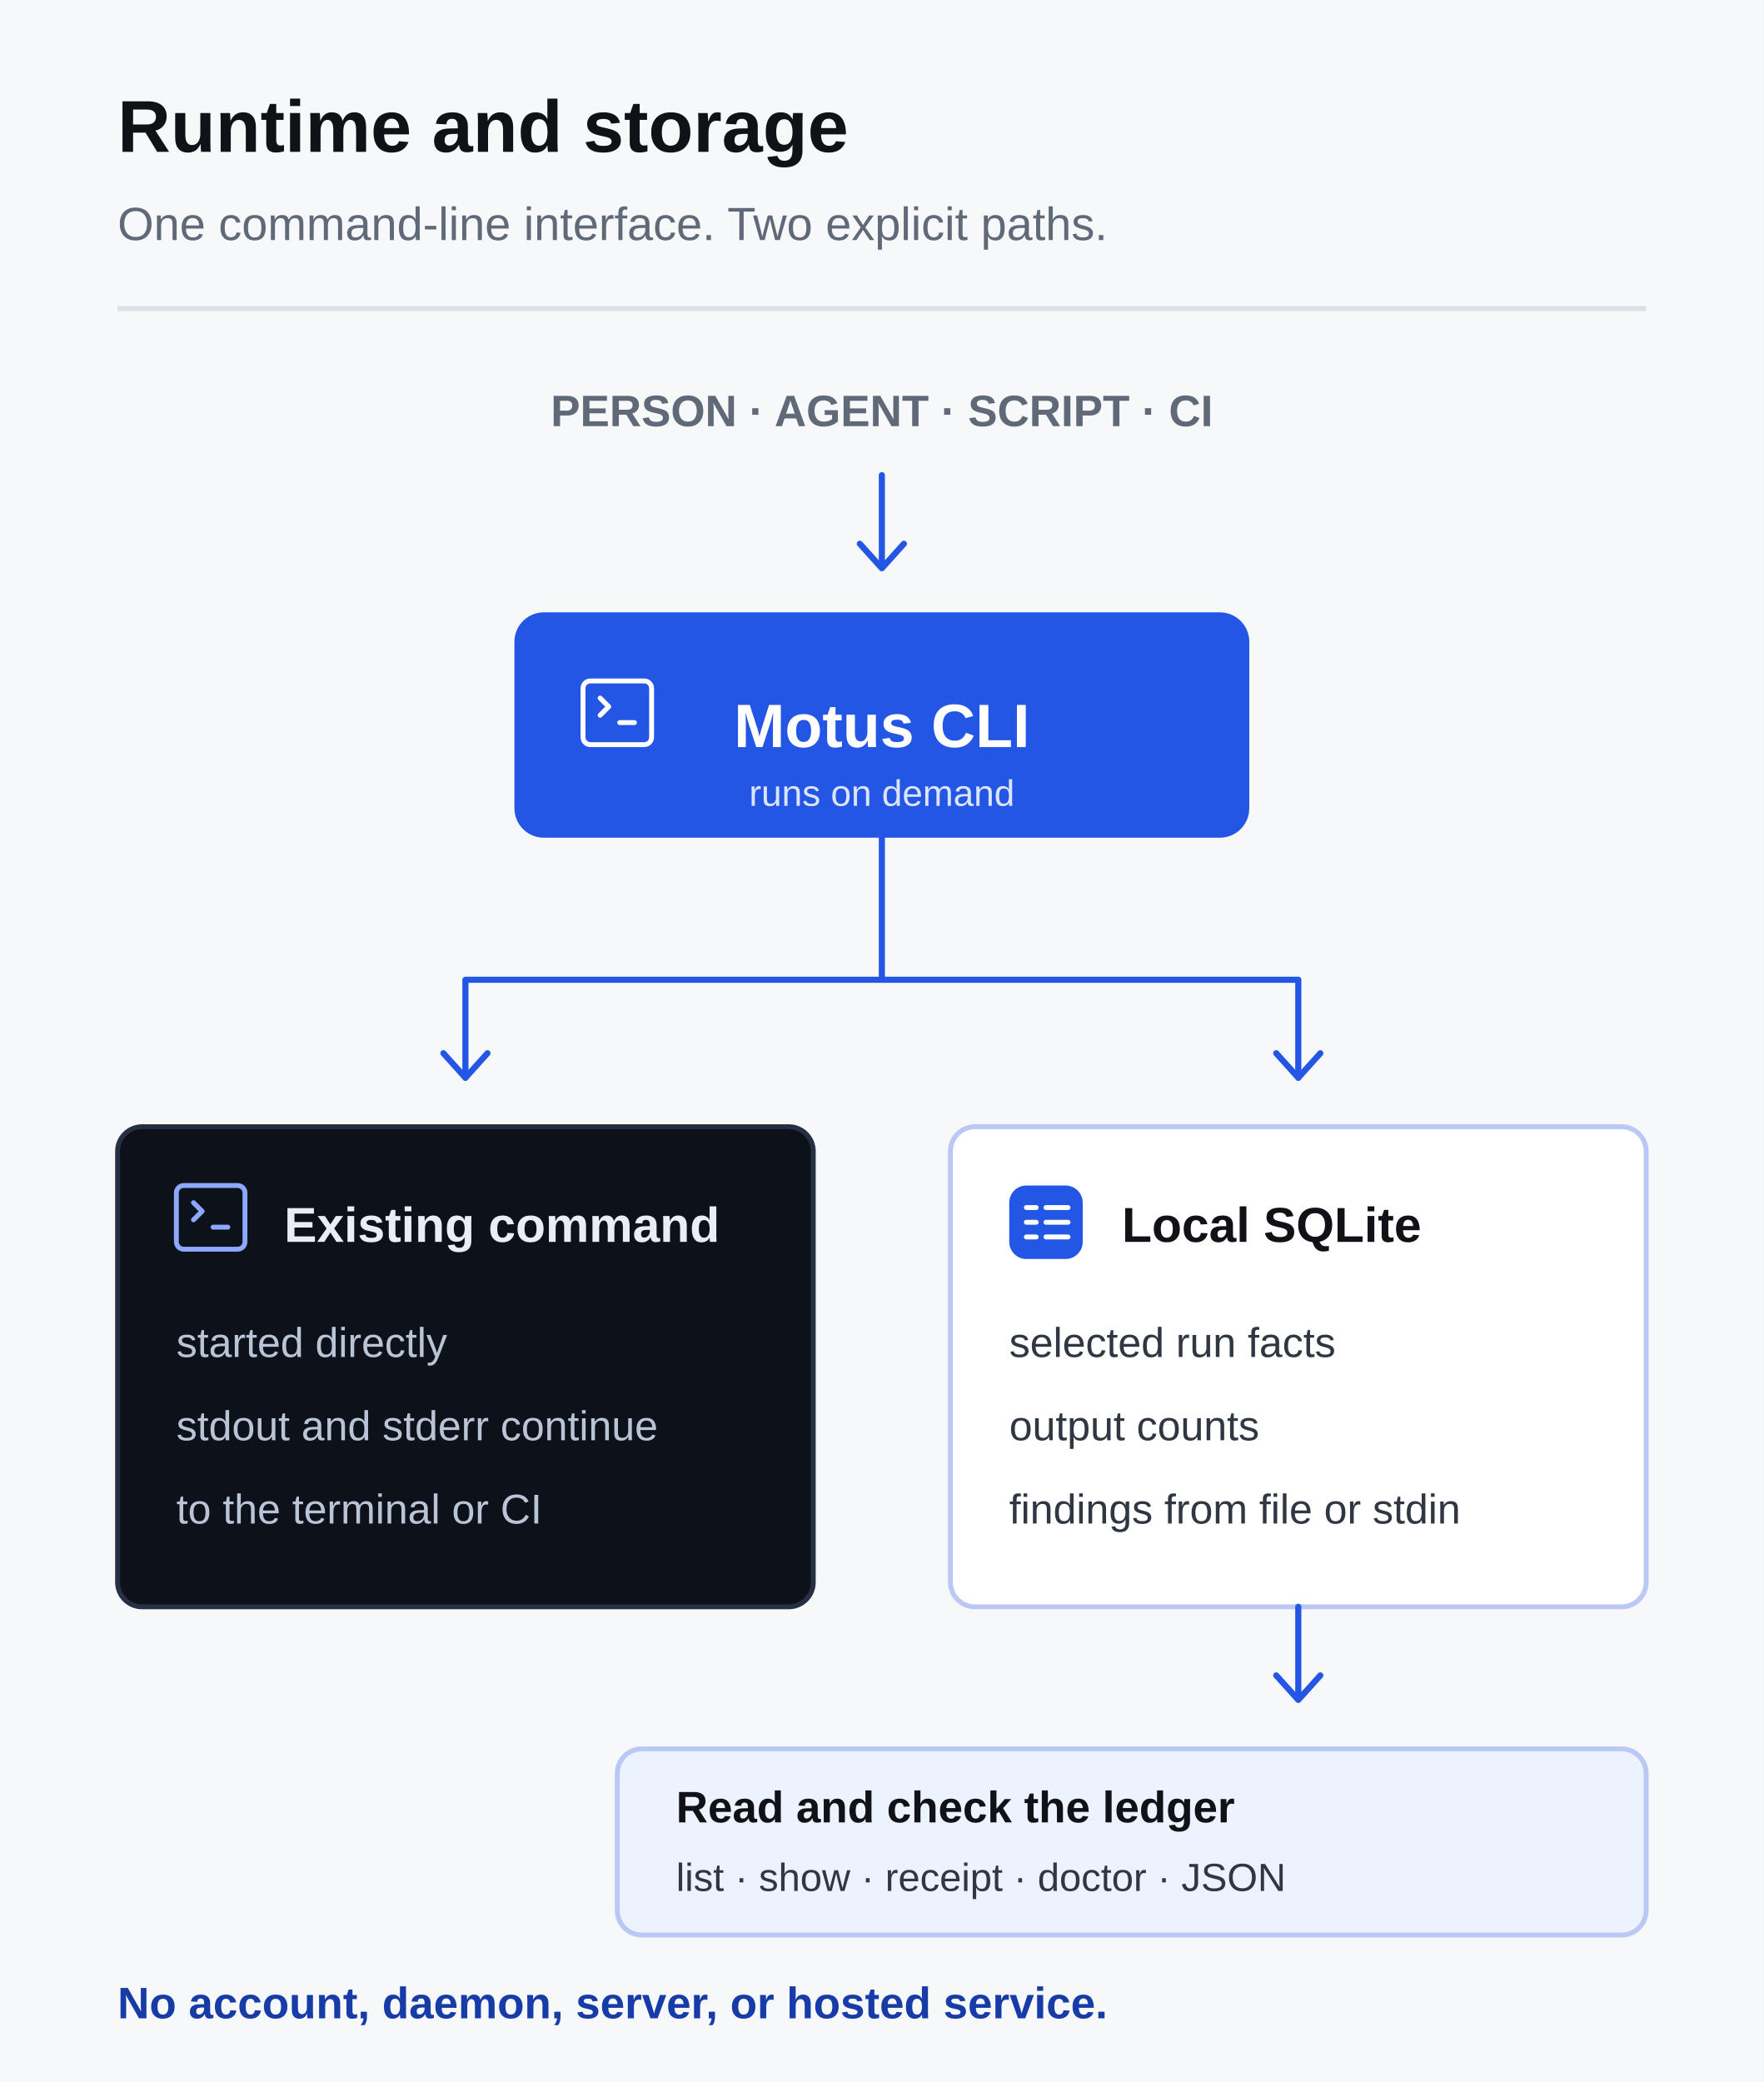
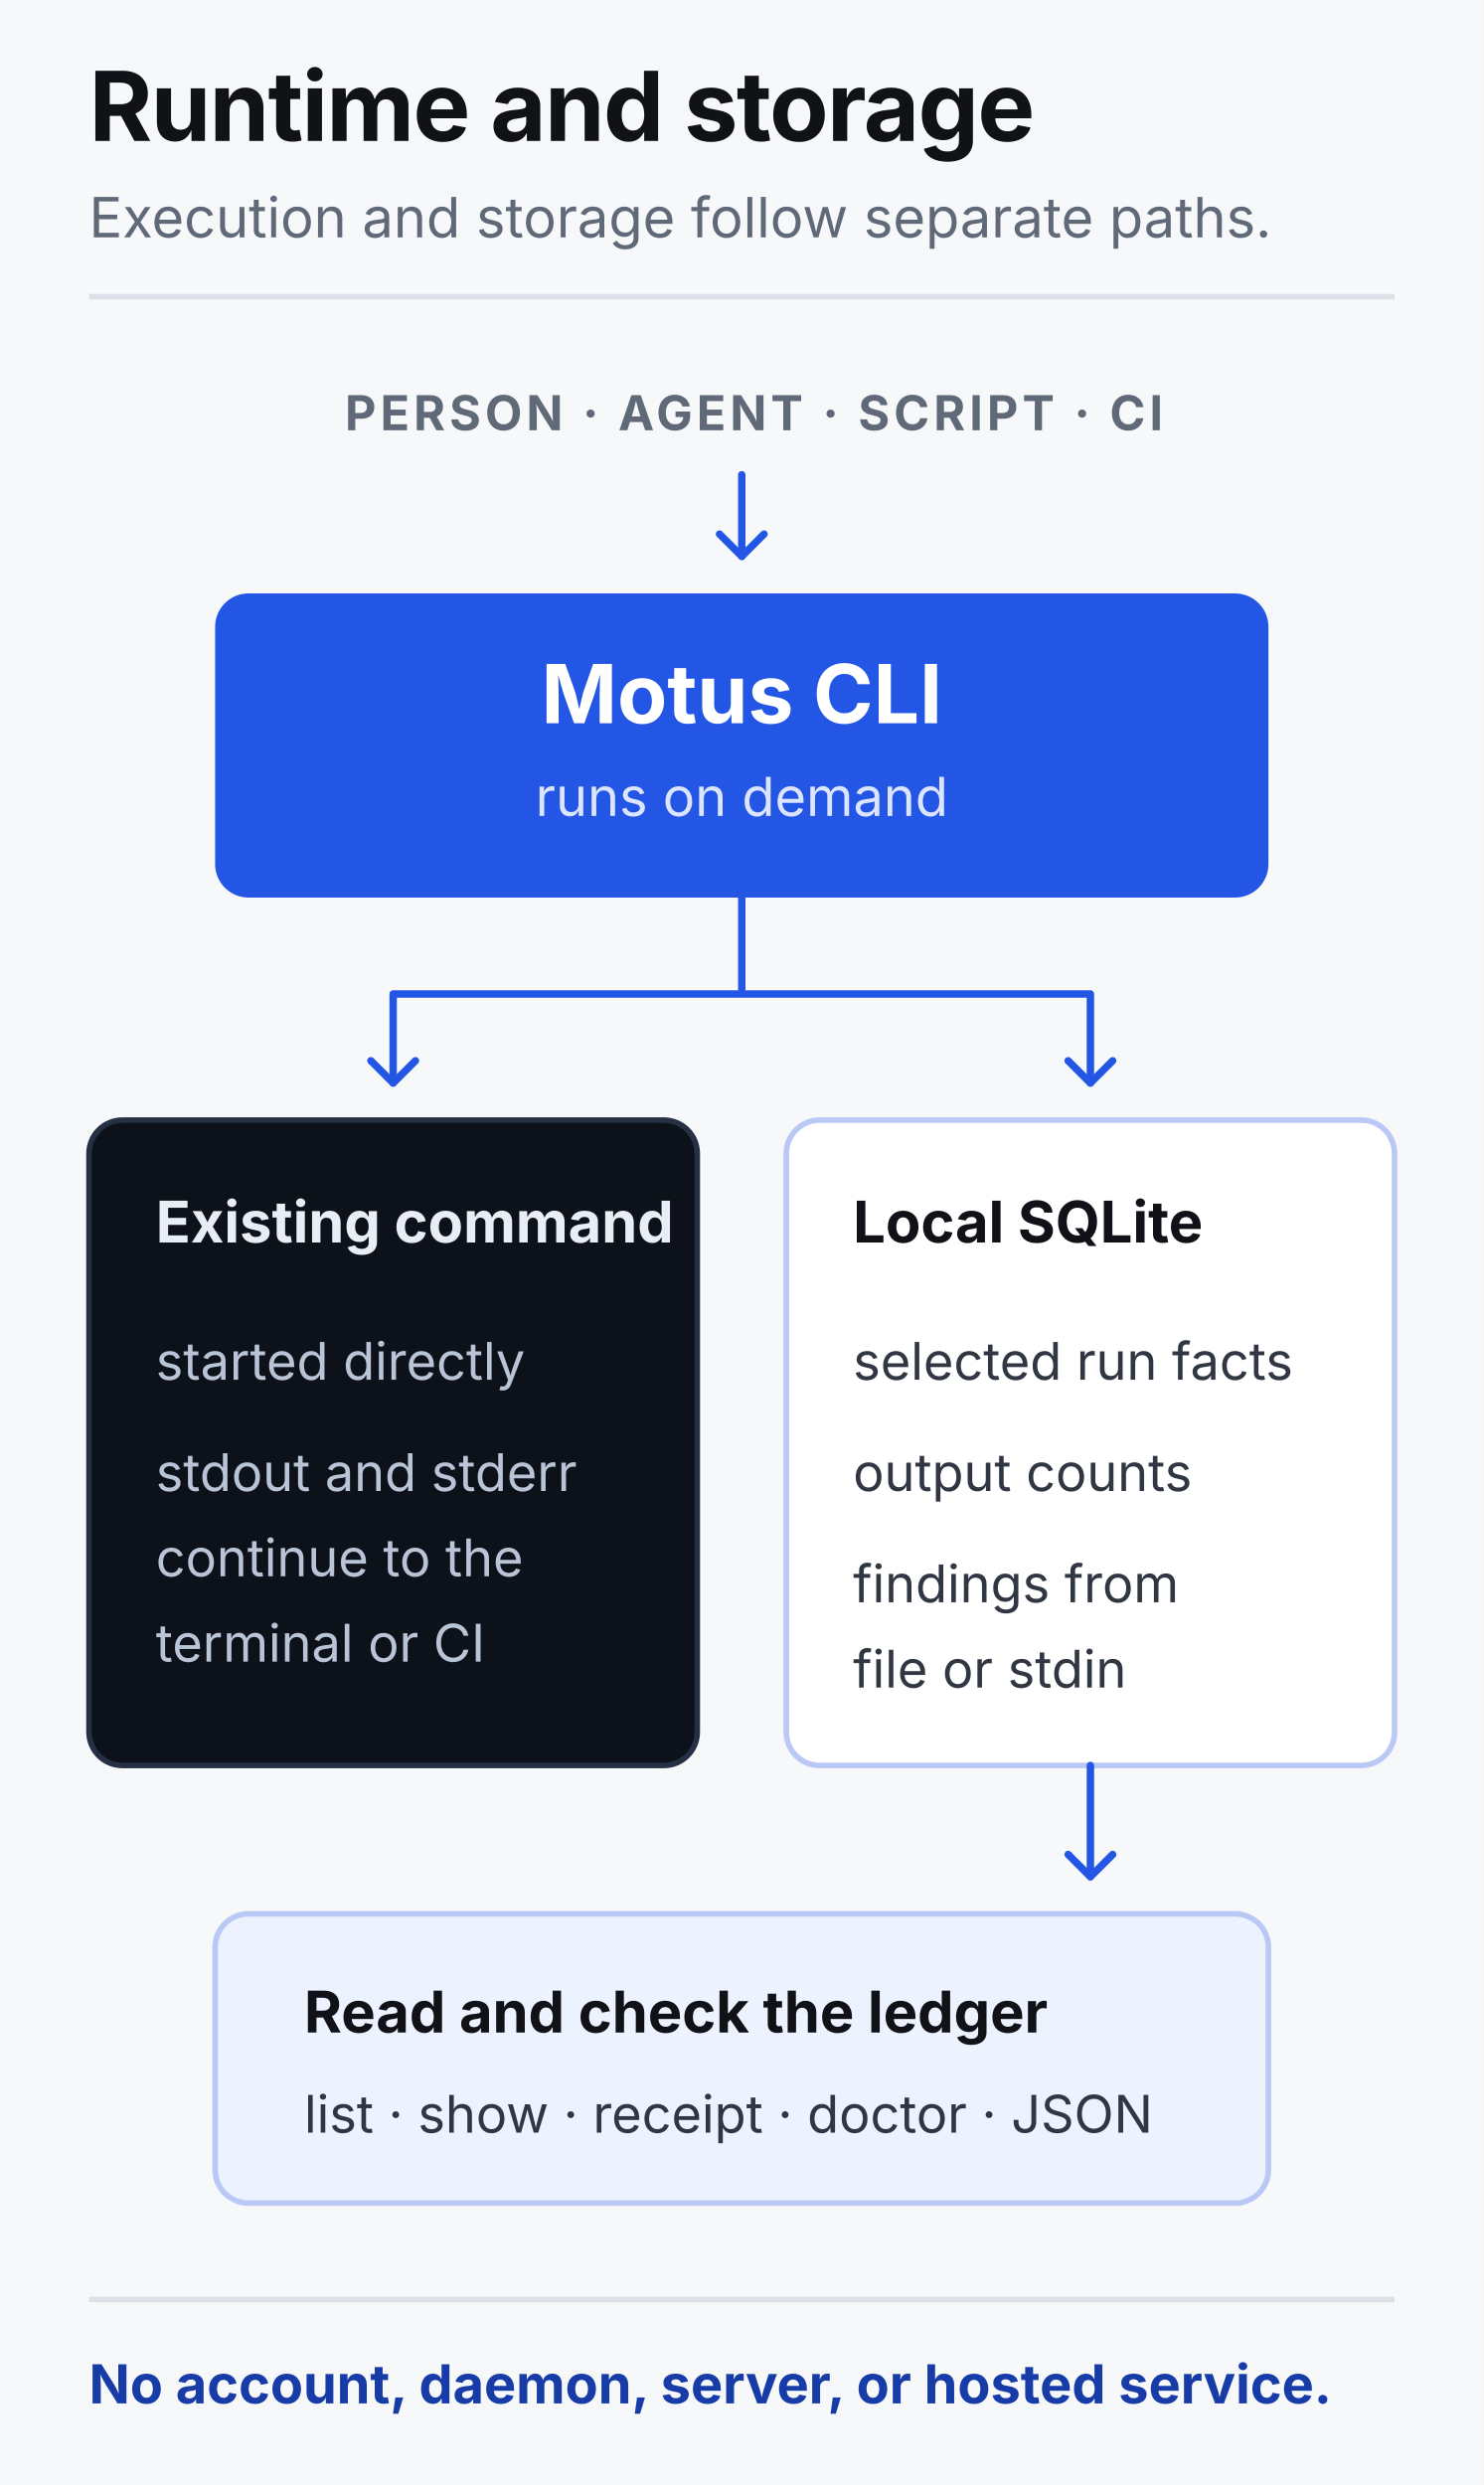
- <svg xmlns="http://www.w3.org/2000/svg" width="720" height="850" viewBox="0 0 720 850" role="img" aria-labelledby="title desc">
-   <rect width="720" height="850" fill="#f7f8fa" />
-   <g font-family="Arial, Helvetica, sans-serif" fill="#101217">
-     <text x="48" y="62" font-size="30" font-weight="700">Runtime and storage</text>
-     <text x="48" y="98" fill="#606978" font-size="19">One command-line interface. Two explicit paths.</text>
-     <line x1="48" y1="126" x2="672" y2="126" stroke="#dce1e8" stroke-width="2" />
-     <text x="360" y="174" text-anchor="middle" fill="#606978" font-size="18" font-weight="700">PERSON · AGENT · SCRIPT · CI</text>
-     <path d="M360 194v38m-9-10 9 10 9-10" fill="none" stroke="#2456e6" stroke-linecap="round" stroke-linejoin="round" stroke-width="2.5" />
-     <rect x="210" y="250" width="300" height="92" rx="12" fill="#2456e6" />
-     <g transform="translate(238 278)" fill="none" stroke="#ffffff" stroke-linecap="round" stroke-linejoin="round" stroke-width="2">
-       <rect width="28" height="26" rx="3" />
-       <path d="m7 7 3.5 3.5L7 14M15 17h6" />
-     </g>
-     <text x="360" y="305" text-anchor="middle" fill="#ffffff" font-size="25" font-weight="700">Motus CLI</text>
-     <text x="360" y="329" text-anchor="middle" fill="#dce5ff" font-size="15">runs on demand</text>
-     <path d="M360 342v58H190v40M360 400h170v40" fill="none" stroke="#2456e6" stroke-linecap="round" stroke-linejoin="round" stroke-width="2.5" />
-     <path d="m181 430 9 10 9-10M521 430l9 10 9-10" fill="none" stroke="#2456e6" stroke-linecap="round" stroke-linejoin="round" stroke-width="2.5" />
-     <rect x="48" y="460" width="284" height="196" rx="10" fill="#0d1119" stroke="#263044" stroke-width="2" />
-     <g transform="translate(72 484)" fill="none" stroke="#8da8ff" stroke-linecap="round" stroke-linejoin="round" stroke-width="2">
-       <rect width="28" height="26" rx="3" />
-       <path d="m7 7 3.5 3.5L7 14M15 17h6" />
-     </g>
-     <text x="116" y="507" fill="#e8edf6" font-size="20" font-weight="700">Existing command</text>
-     <text x="72" y="554" fill="#b9c4d6" font-size="17">started directly</text>
-     <text x="72" y="588" fill="#b9c4d6" font-size="17">stdout and stderr continue</text>
-     <text x="72" y="622" fill="#b9c4d6" font-size="17">to the terminal or CI</text>
-     <rect x="388" y="460" width="284" height="196" rx="10" fill="#ffffff" stroke="#b9c8f5" stroke-width="2" />
-     <g transform="translate(412 484)">
-       <rect width="30" height="30" rx="7" fill="#2456e6" />
-       <g fill="none" stroke="#ffffff" stroke-linecap="round" stroke-width="2">
-         <path d="M7 9h4M15 9h9M7 15h4M15 15h9M7 21h4M15 21h9" />
-       </g>
-     </g>
-     <text x="458" y="507" font-size="20" font-weight="700">Local SQLite</text>
-     <text x="412" y="554" fill="#303642" font-size="17">selected run facts</text>
-     <text x="412" y="588" fill="#303642" font-size="17">output counts</text>
-     <text x="412" y="622" fill="#303642" font-size="17">findings from file or stdin</text>
-     <path d="M530 656v38m-9-10 9 10 9-10" fill="none" stroke="#2456e6" stroke-linecap="round" stroke-linejoin="round" stroke-width="2.5" />
-     <rect x="252" y="714" width="420" height="76" rx="10" fill="#edf2ff" stroke="#b9c8f5" stroke-width="2" />
-     <text x="276" y="744" font-size="18" font-weight="700">Read and check the ledger</text>
-     <text x="276" y="772" fill="#303642" font-size="16">list · show · receipt · doctor · JSON</text>
-     <text x="48" y="824" fill="#173ca8" font-size="18" font-weight="700">No account, daemon, server, or hosted service.</text>
+ <svg xmlns="http://www.w3.org/2000/svg" width="440" height="737" viewBox="0 0 400 670" role="img" aria-labelledby="title desc">
+   <style>
+     .sans { font-family: Inter, -apple-system, BlinkMacSystemFont, "Segoe UI", Helvetica, Arial, sans-serif; }
+     .title { fill: #101217; font-size: 26px; font-weight: 700; letter-spacing: -0.4px; }
+     .subtitle { fill: #606978; font-size: 15px; }
+     .actor { fill: #606978; font-size: 13px; font-weight: 700; letter-spacing: 1.1px; }
+     .cli-title { fill: #ffffff; font-size: 22px; font-weight: 700; }
+     .cli-body { fill: #dce5ff; font-size: 14.5px; }
+     .card-title { fill: #101217; font-size: 15.5px; font-weight: 700; }
+     .card-body { fill: #303642; font-size: 14px; }
+     .terminal-title { fill: #e8edf6; font-size: 15.5px; font-weight: 700; }
+     .terminal-body { fill: #b9c4d6; font-size: 14px; }
+     .note { fill: #173ca8; font-size: 14.5px; font-weight: 700; }
+   </style>
+   <rect width="400" height="670" fill="#f7f8fa" />
+   <text class="sans title" x="24" y="38">Runtime and storage</text>
+   <text class="sans subtitle" x="24" y="64">Execution and storage follow separate paths.</text>
+   <path d="M24 80H376" fill="none" stroke="#dce1e8" stroke-width="1.5" />
+   <text class="sans actor" x="93" y="116">PERSON · AGENT · SCRIPT · CI</text>
+   <path d="M200 128V150" fill="none" stroke="#2456e6" stroke-width="2" stroke-linecap="round" />
+   <path d="m194 144 6 6 6-6" fill="none" stroke="#2456e6" stroke-width="2" stroke-linecap="round" stroke-linejoin="round" />
+   <g aria-hidden="true">
+     <rect x="58" y="160" width="284" height="82" rx="9" fill="#2456e6" />
+     <text class="sans cli-title" x="200" y="195" text-anchor="middle">Motus CLI</text>
+     <text class="sans cli-body" x="200" y="220" text-anchor="middle">runs on demand</text>
  </g>
+   <path d="M200 242V268M106 268H294M106 268V292M294 268V292" fill="none" stroke="#2456e6" stroke-width="2" stroke-linecap="round" stroke-linejoin="round" />
+   <path d="m100 286 6 6 6-6M288 286l6 6 6-6" fill="none" stroke="#2456e6" stroke-width="2" stroke-linecap="round" stroke-linejoin="round" />
+   <g aria-hidden="true">
+     <rect x="24" y="302" width="164" height="174" rx="9" fill="#0d1119" stroke="#263044" stroke-width="1.5" />
+     <text class="sans terminal-title" x="42" y="335">Existing command</text>
+     <text class="sans terminal-body" x="42" y="372">started directly</text>
+     <text class="sans terminal-body" x="42" y="402">stdout and stderr</text>
+     <text class="sans terminal-body" x="42" y="425">continue to the</text>
+     <text class="sans terminal-body" x="42" y="448">terminal or CI</text>
+   </g>
+   <g aria-hidden="true">
+     <rect x="212" y="302" width="164" height="174" rx="9" fill="#ffffff" stroke="#b9c8f5" stroke-width="1.5" />
+     <text class="sans card-title" x="230" y="335">Local SQLite</text>
+     <text class="sans card-body" x="230" y="372">selected run facts</text>
+     <text class="sans card-body" x="230" y="402">output counts</text>
+     <text class="sans card-body" x="230" y="432">findings from</text>
+     <text class="sans card-body" x="230" y="455">file or stdin</text>
+   </g>
+   <path d="M294 476V506" fill="none" stroke="#2456e6" stroke-width="2" stroke-linecap="round" />
+   <path d="m288 500 6 6 6-6" fill="none" stroke="#2456e6" stroke-width="2" stroke-linecap="round" stroke-linejoin="round" />
+   <g aria-hidden="true">
+     <rect x="58" y="516" width="284" height="78" rx="9" fill="#edf2ff" stroke="#b9c8f5" stroke-width="1.5" />
+     <text class="sans card-title" x="82" y="548">Read and check the ledger</text>
+     <text class="sans card-body" x="82" y="575">list · show · receipt · doctor · JSON</text>
+   </g>
+   <path d="M24 620H376" fill="none" stroke="#dce1e8" stroke-width="1.5" />
+   <text class="sans note" x="24" y="648">No account, daemon, server, or hosted service.</text>
</svg>
